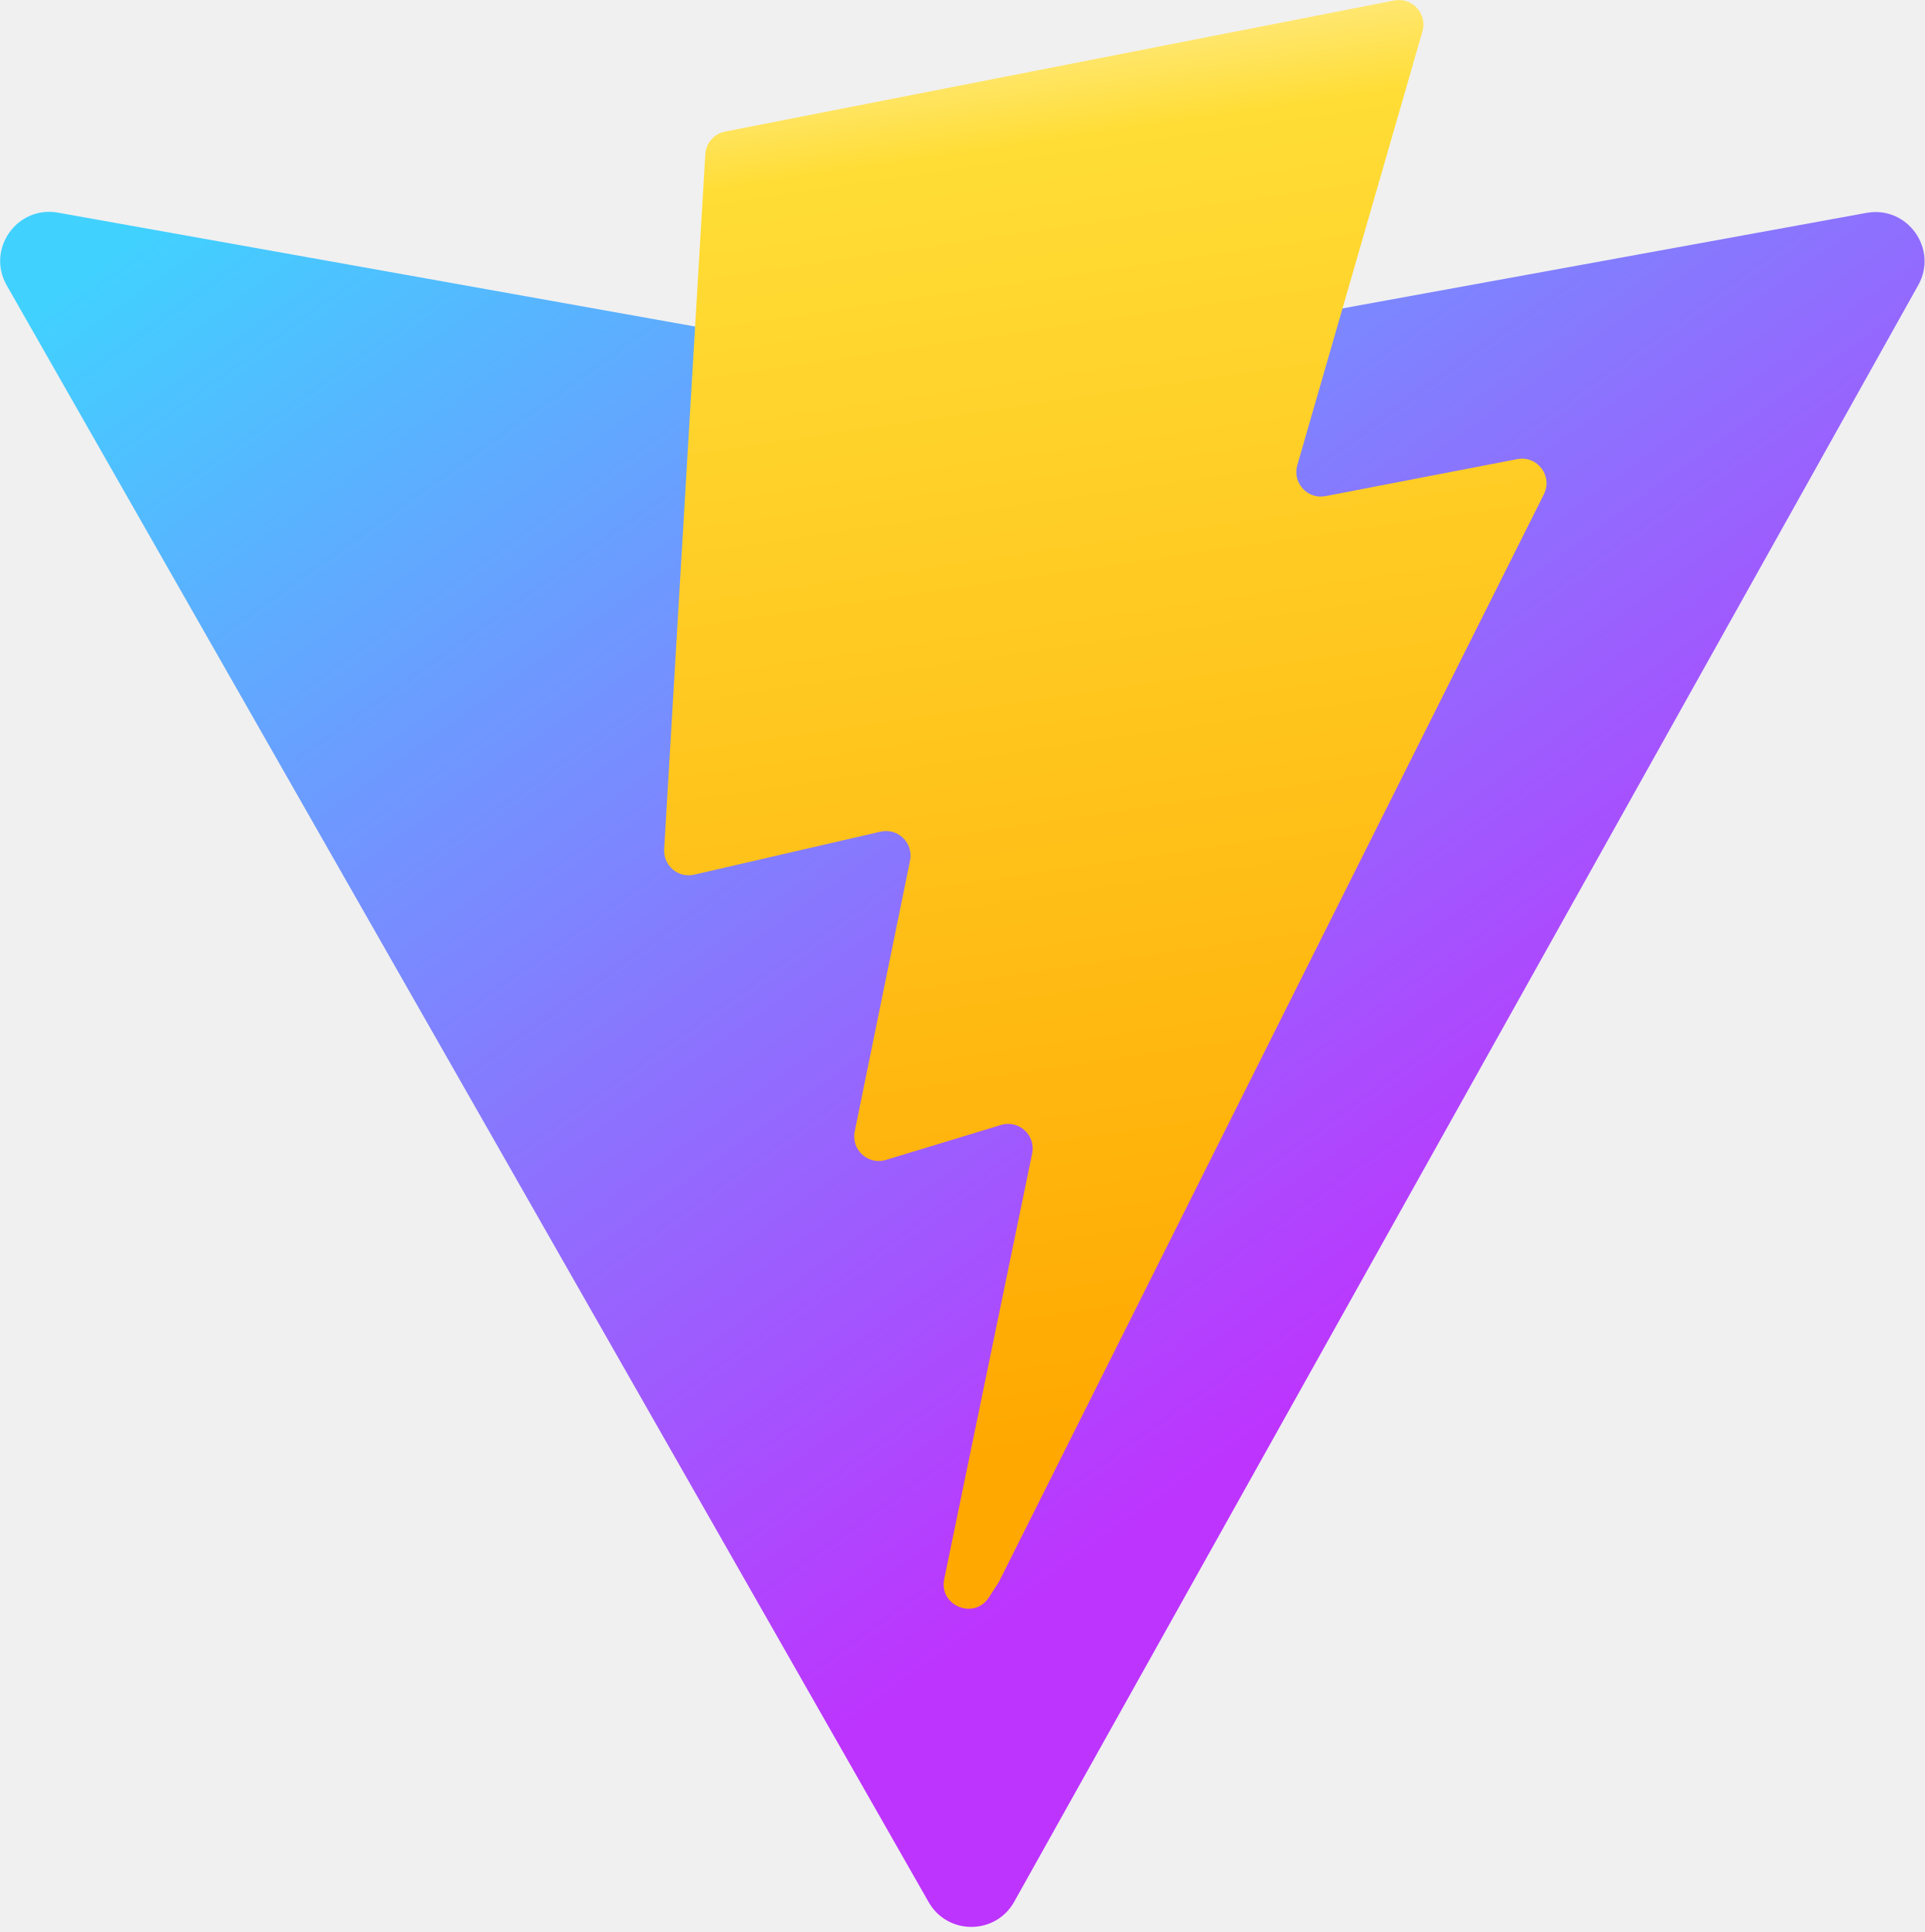
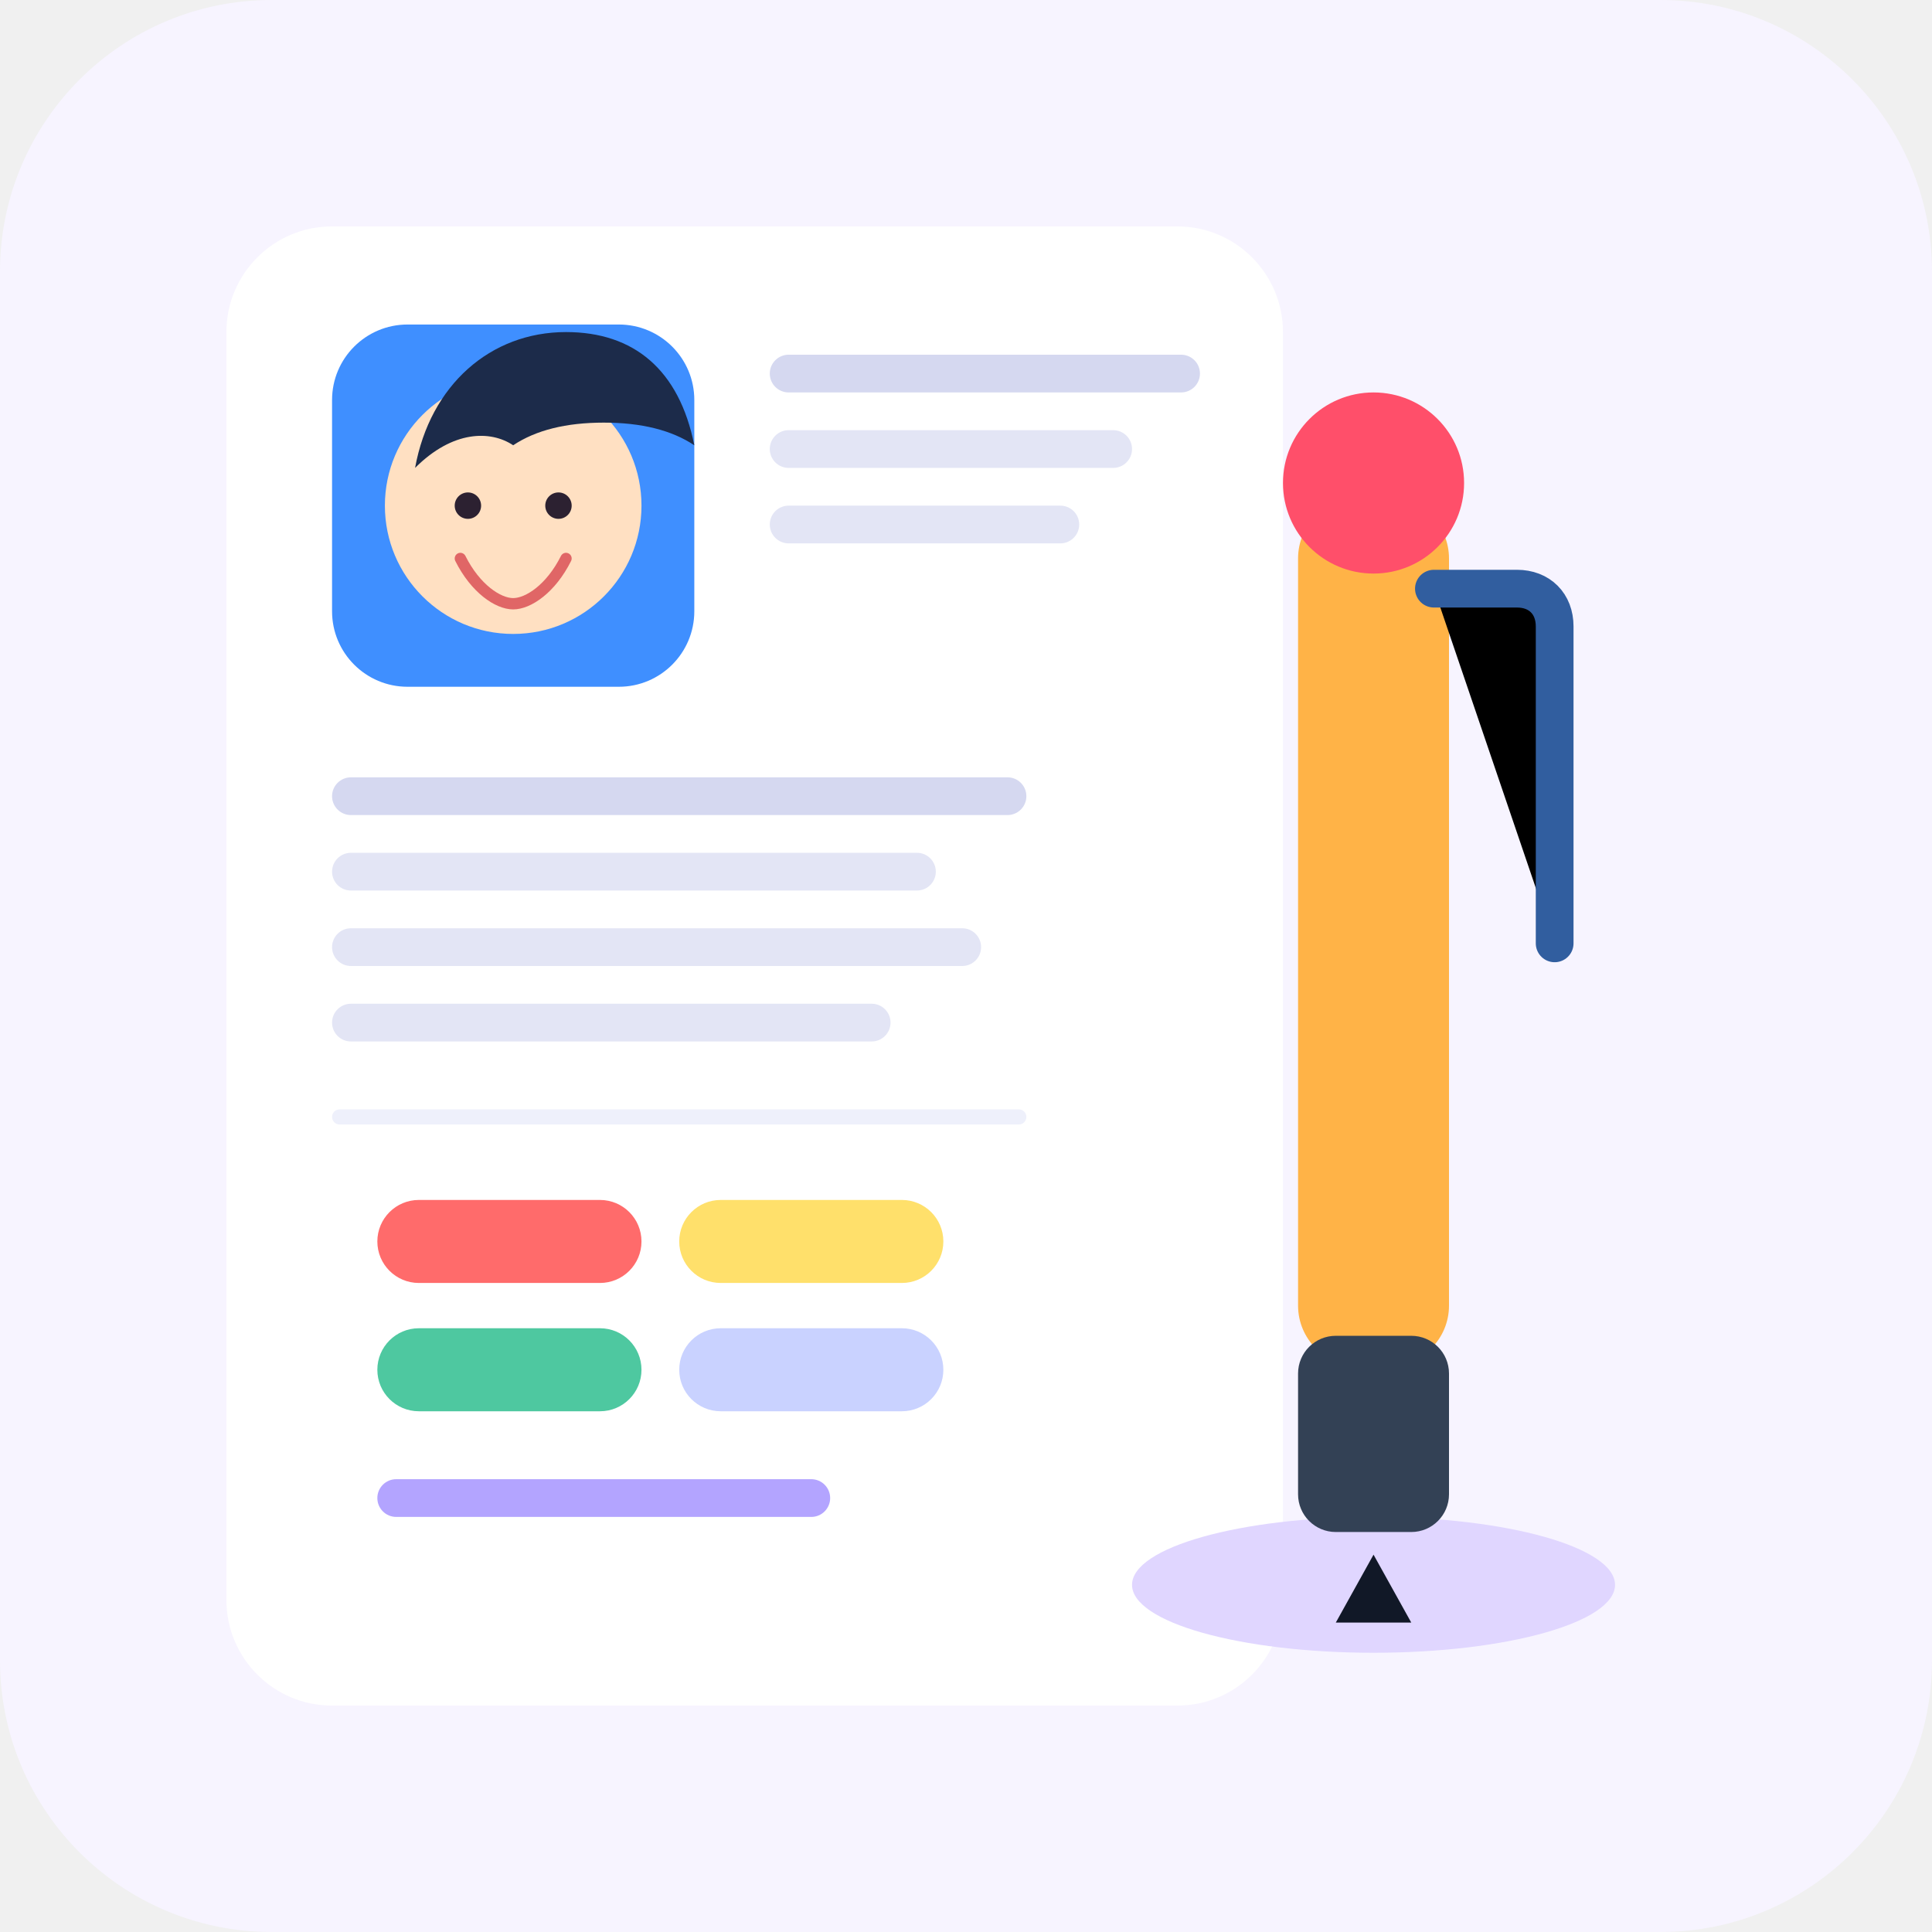
- <svg xmlns="http://www.w3.org/2000/svg" aria-hidden="true" role="img" class="iconify iconify--logos" width="31.88" height="32" preserveAspectRatio="xMidYMid meet" viewBox="0 0 256 257">
-   <defs>
-     <linearGradient id="IconifyId1813088fe1fbc01fb466" x1="-.828%" x2="57.636%" y1="7.652%" y2="78.411%">
-       <stop offset="0%" stop-color="#41D1FF" />
-       <stop offset="100%" stop-color="#BD34FE" />
-     </linearGradient>
-     <linearGradient id="IconifyId1813088fe1fbc01fb467" x1="43.376%" x2="50.316%" y1="2.242%" y2="89.03%">
-       <stop offset="0%" stop-color="#FFEA83" />
-       <stop offset="8.333%" stop-color="#FFDD35" />
-       <stop offset="100%" stop-color="#FFA800" />
-     </linearGradient>
-   </defs>
-   <path fill="url(#IconifyId1813088fe1fbc01fb466)" d="M255.153 37.938L134.897 252.976c-2.483 4.44-8.862 4.466-11.382.048L.875 37.958c-2.746-4.814 1.371-10.646 6.827-9.67l120.385 21.517a6.537 6.537 0 0 0 2.322-.004l117.867-21.483c5.438-.991 9.574 4.796 6.877 9.62Z" />
-   <path fill="url(#IconifyId1813088fe1fbc01fb467)" d="M185.432.063L96.44 17.501a3.268 3.268 0 0 0-2.634 3.014l-5.474 92.456a3.268 3.268 0 0 0 3.997 3.378l24.777-5.718c2.318-.535 4.413 1.507 3.936 3.838l-7.361 36.047c-.495 2.426 1.782 4.5 4.151 3.78l15.304-4.649c2.372-.72 4.652 1.36 4.15 3.788l-11.698 56.621c-.732 3.542 3.979 5.473 5.943 2.437l1.313-2.028l72.516-144.72c1.215-2.423-.88-5.186-3.54-4.672l-25.505 4.922c-2.396.462-4.435-1.77-3.759-4.114l16.646-57.705c.677-2.35-1.37-4.583-3.769-4.113Z" />
+ <svg xmlns="http://www.w3.org/2000/svg" width="512" height="512" viewBox="0 0 512 512">
+   <rect x="0" y="0" width="512" height="512" rx="72" fill="#F7F4FF" />
+   <rect x="60" y="60" width="280" height="392" rx="28" fill="#FFFFFF" />
+   <rect x="88" y="86" width="96" height="96" rx="20" fill="#3F8FFF" />
+   <circle cx="136" cy="134" r="34" fill="#FFE0C2" />
+   <path d="M110 124c4-22 20-36 40-36 18 0 30 10 34 30-6-4-14-6-24-6-10 0-18 2-24 6-6-4-16-4-26 6z" fill="#1C2B4A" />
+   <circle cx="124" cy="134" r="3.5" fill="#2C2131" />
+   <circle cx="148" cy="134" r="3.5" fill="#2C2131" />
+   <path d="M122 148c4 8 10 12 14 12s10-4 14-12" stroke="#E06666" stroke-width="3" fill="none" stroke-linecap="round" />
+   <rect x="204" y="94" width="114" height="10" rx="5" fill="#D5D8F0" />
+   <rect x="204" y="114" width="96" height="10" rx="5" fill="#E3E5F5" />
+   <rect x="204" y="134" width="82" height="10" rx="5" fill="#E3E5F5" />
+   <rect x="88" y="206" width="184" height="10" rx="5" fill="#D5D8F0" />
+   <rect x="88" y="226" width="160" height="10" rx="5" fill="#E3E5F5" />
+   <rect x="88" y="246" width="172" height="10" rx="5" fill="#E3E5F5" />
+   <rect x="88" y="266" width="148" height="10" rx="5" fill="#E3E5F5" />
+   <rect x="88" y="294" width="184" height="4" rx="2" fill="#EEF0FB" />
+   <rect x="100" y="318" width="70" height="22" rx="11" fill="#FF6B6B" />
+   <rect x="180" y="318" width="70" height="22" rx="11" fill="#FFE06B" />
+   <rect x="100" y="352" width="70" height="22" rx="11" fill="#4EC8A0" />
+   <rect x="180" y="352" width="70" height="22" rx="11" fill="#C9D2FF" />
+   <rect x="100" y="392" width="120" height="10" rx="5" fill="#B3A4FF" />
+   <ellipse cx="364" cy="420" rx="64" ry="18" fill="#E0D6FF" />
+   <rect x="344" y="132" width="40" height="230" rx="16" fill="#FFB347" />
+   <path d="M380 156h22c6 0 10 4 10 10v84" stroke="#315E9F" stroke-width="10" stroke-linecap="round" />
+   <circle cx="364" cy="128" r="24" fill="#FF4F6A" />
+   <rect x="344" y="354" width="40" height="52" rx="10" fill="#334155" />
+   <path d="M364 412l-10 18h20l-10-18z" fill="#111827" />
</svg>
